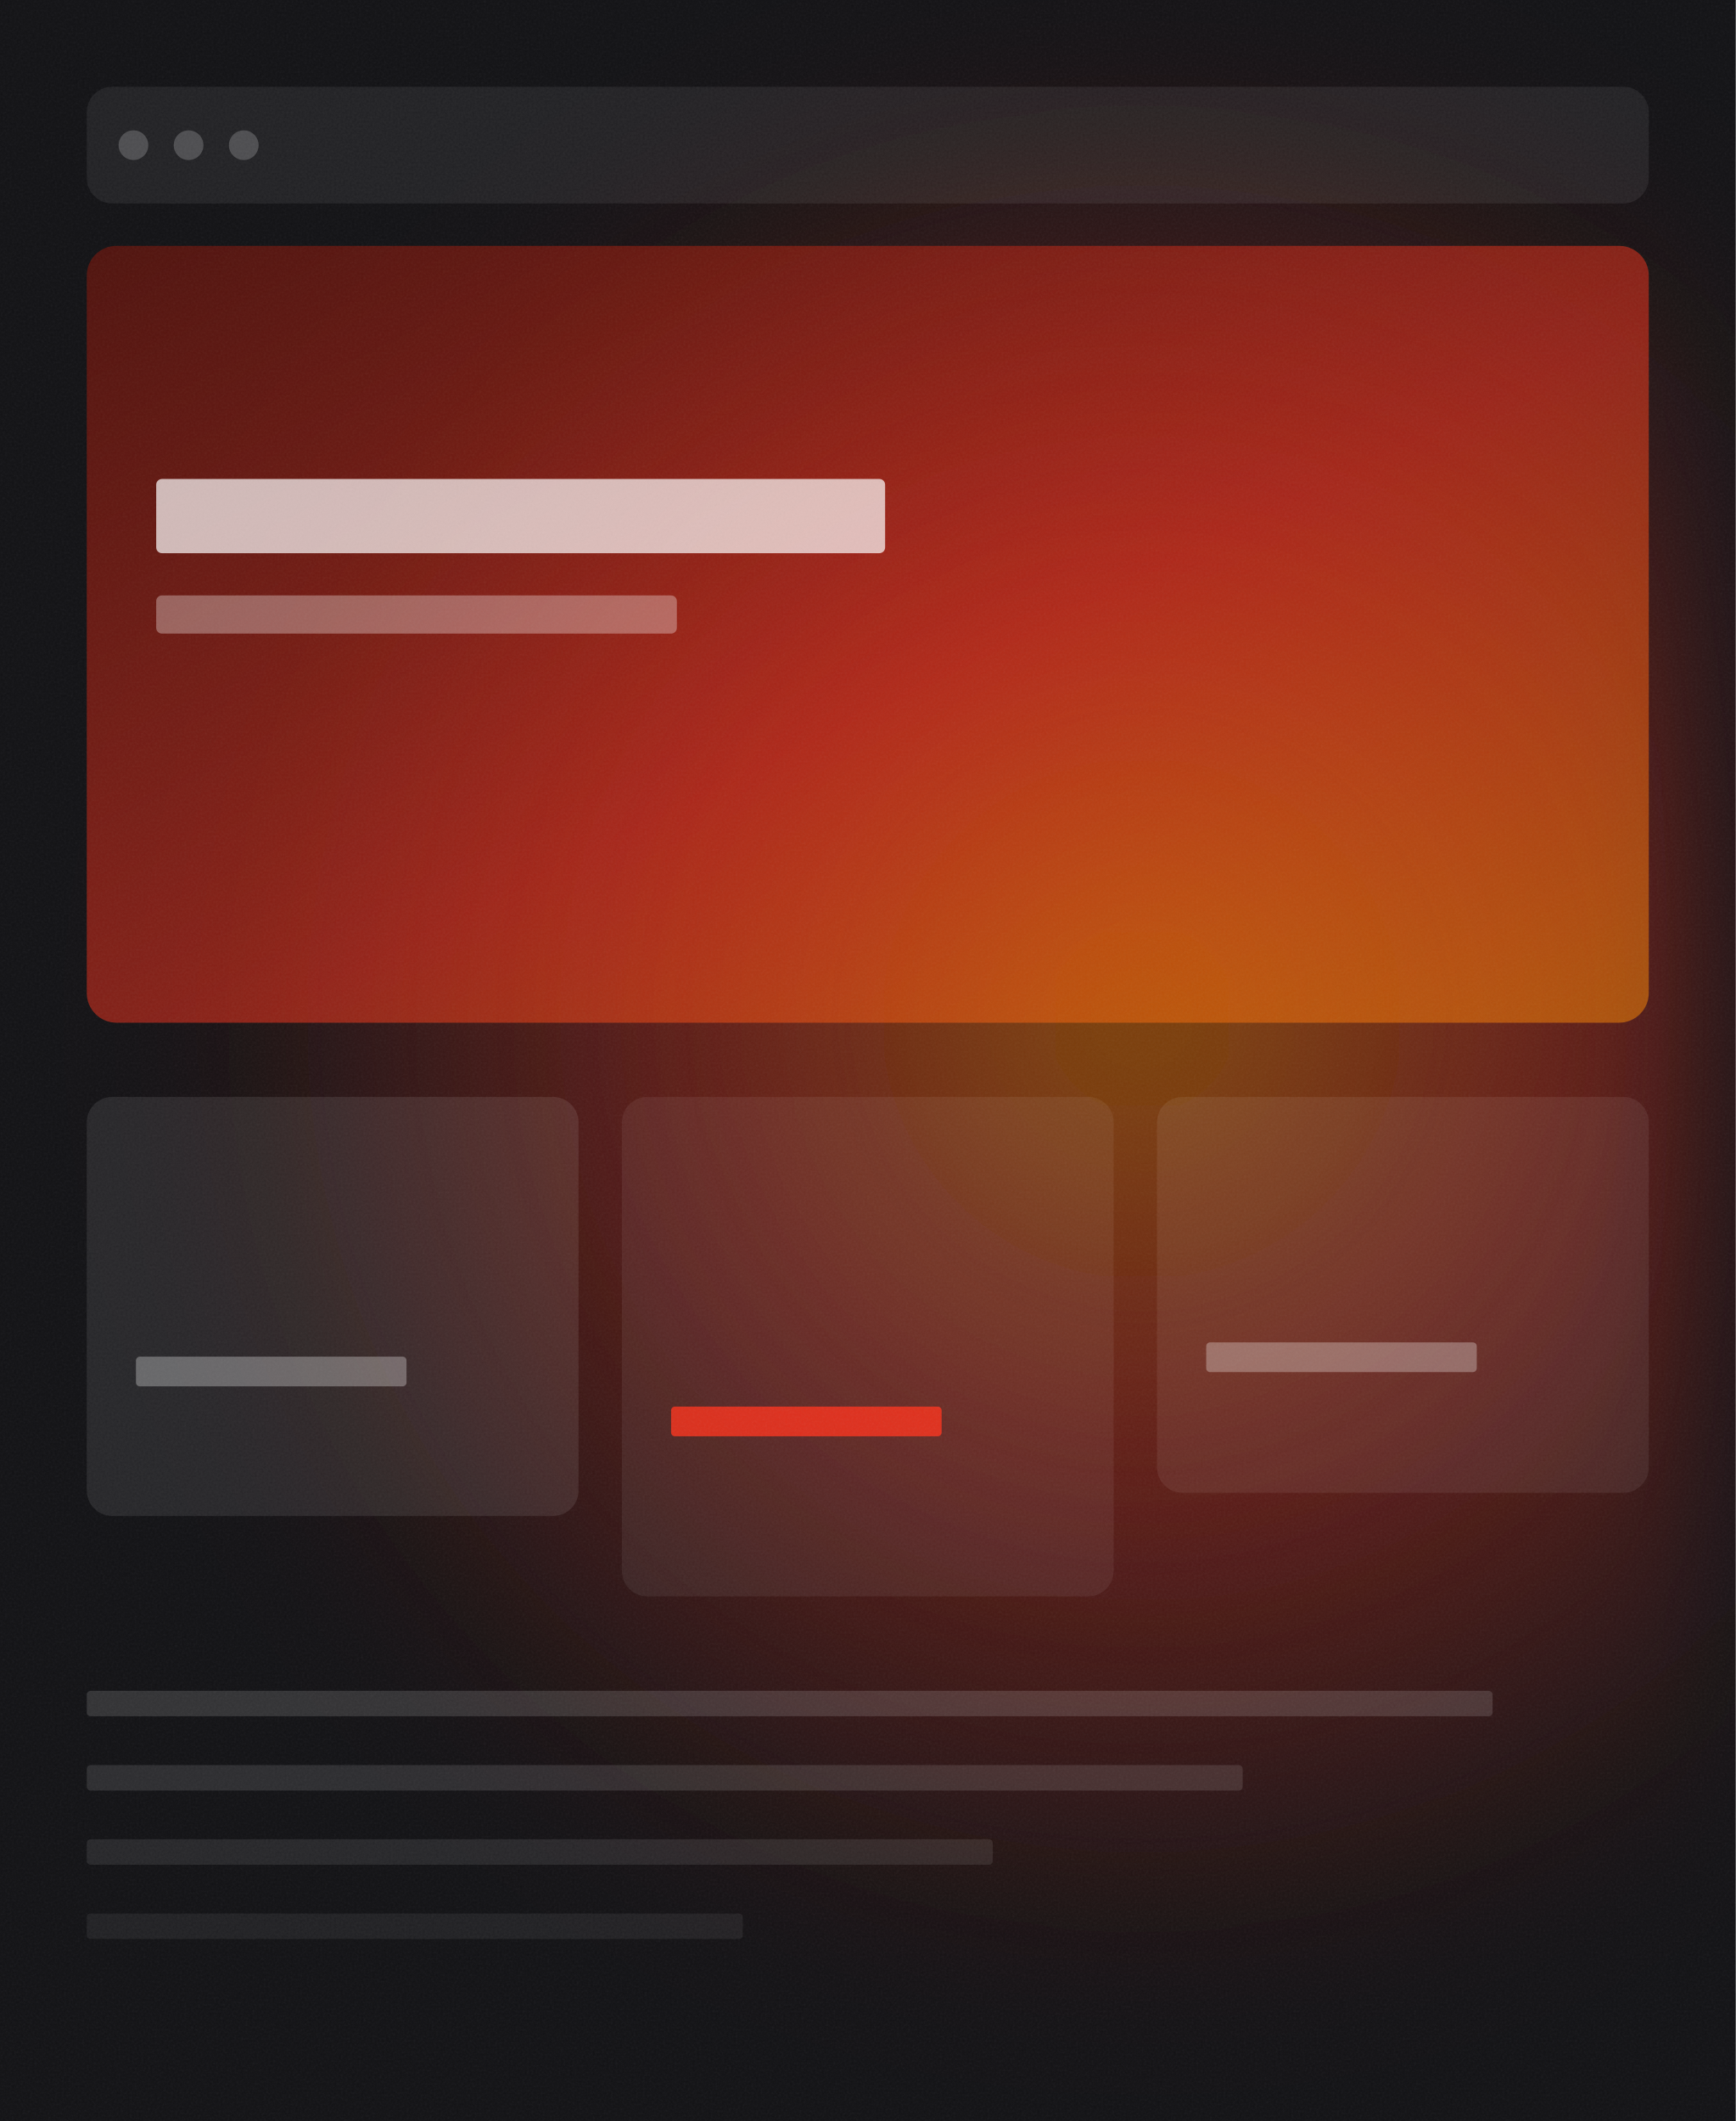
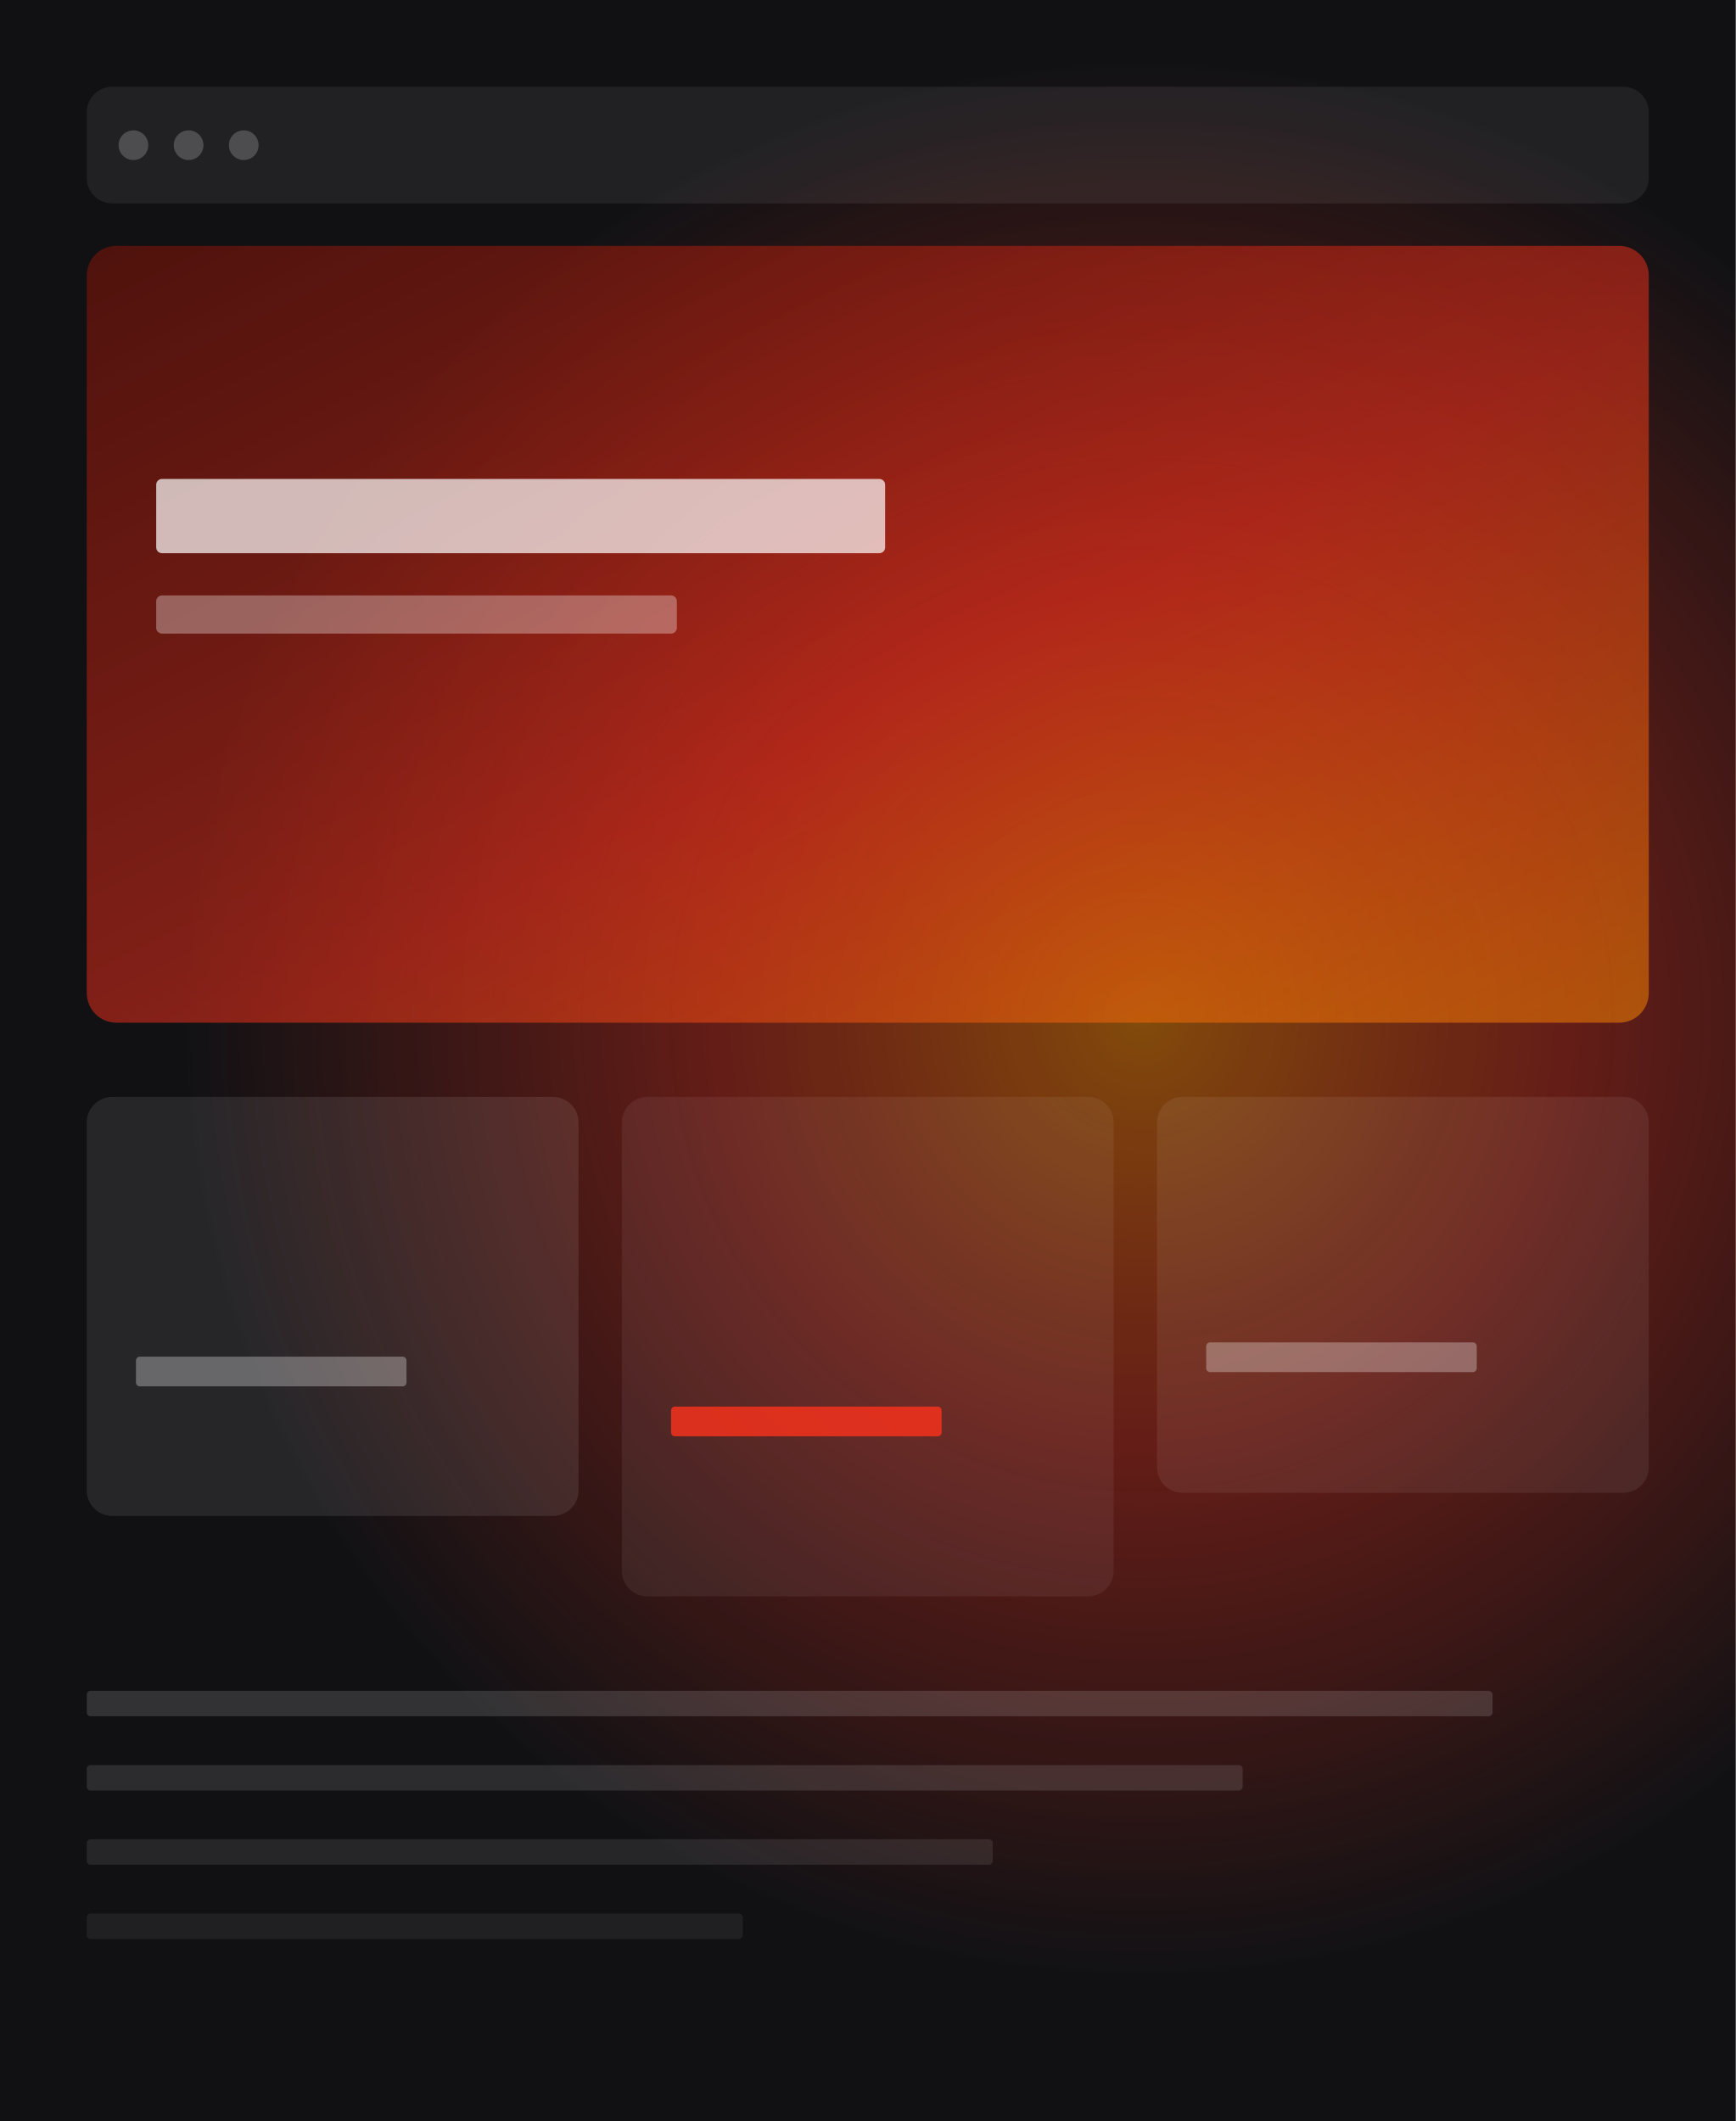
<svg xmlns="http://www.w3.org/2000/svg" viewBox="0 0 900 1100" width="900" height="1100" role="img">
  <defs>
    <radialGradient id="bloomtile04svg">
      <stop offset="0" stop-color="#ff8a00" stop-opacity="0.95" />
      <stop offset="0.45" stop-color="#fd321c" stop-opacity="0.7" />
      <stop offset="1" stop-color="#fd321c" stop-opacity="0" />
    </radialGradient>
    <linearGradient id="sweeptile04svg" x1="0" y1="0" x2="1" y2="1">
      <stop offset="0" stop-color="#8f1405" />
      <stop offset="0.55" stop-color="#fd321c" />
      <stop offset="1" stop-color="#ff8a00" />
    </linearGradient>
-     <filter id="softtile04svg">
-       <feGaussianBlur stdDeviation="42" />
-     </filter>
-     <filter id="graintile04svg" x="0" y="0" width="100%" height="100%">
-       <feTurbulence type="fractalNoise" baseFrequency="0.85" numOctaves="3" stitchTiles="stitch" />
-       <feColorMatrix type="saturate" values="0" />
-       <feComponentTransfer>
-         <feFuncA type="linear" slope="0.13" />
-       </feComponentTransfer>
-     </filter>
  </defs>
  <rect width="900" height="1100" fill="#0a0a0b" />
  <rect width="900" height="1100" fill="#111114" />
-   <ellipse cx="591.8" cy="528.4" rx="495" ry="495" fill="url(#bloomtile04svg)" opacity="0.5" filter="url(#softtile04svg)" />
+   <ellipse cx="591.8" cy="528.4" rx="495" ry="495" fill="url(#bloomtile04svg)" opacity="0.5" />
  <rect x="45" y="45" width="810" height="60.5" rx="13.2" fill="#fff" opacity="0.07" />
  <circle cx="69.2" cy="75.3" r="7.7" fill="#fff" opacity="0.2" />
  <circle cx="97.8" cy="75.3" r="7.7" fill="#fff" opacity="0.2" />
  <circle cx="126.4" cy="75.3" r="7.7" fill="#fff" opacity="0.2" />
  <rect x="45" y="127.5" width="810" height="402.9" rx="15.4" fill="url(#sweeptile04svg)" opacity="0.5" />
  <rect x="81" y="248.4" width="378" height="38.5" rx="3" fill="#fff" opacity="0.7" />
  <rect x="81" y="308.8" width="270" height="19.8" rx="3" fill="#fff" opacity="0.32" />
  <rect x="45" y="568.9" width="255" height="217.3" rx="13.2" fill="#fff" opacity="0.092" />
  <rect x="70.5" y="703.6" width="140.3" height="15.4" rx="2" fill="#fff" opacity="0.3" />
  <rect x="322.5" y="568.9" width="255" height="259" rx="13.2" fill="#fff" opacity="0.064" />
  <rect x="348" y="729.5" width="140.3" height="15.4" rx="2" fill="#fd321c" opacity="0.8" />
  <rect x="600" y="568.9" width="255" height="205.3" rx="13.2" fill="#fff" opacity="0.074" />
  <rect x="625.5" y="696.2" width="140.3" height="15.4" rx="2" fill="#fff" opacity="0.3" />
  <rect x="45" y="876.9" width="729" height="13.2" rx="2" fill="#fff" opacity="0.140" />
  <rect x="45" y="915.4" width="599.4" height="13.2" rx="2" fill="#fff" opacity="0.115" />
  <rect x="45" y="953.9" width="469.8" height="13.2" rx="2" fill="#fff" opacity="0.090" />
  <rect x="45" y="992.4" width="340.2" height="13.2" rx="2" fill="#fff" opacity="0.065" />
-   <rect width="900" height="1100" filter="url(#graintile04svg)" opacity="0.5" />
</svg>
